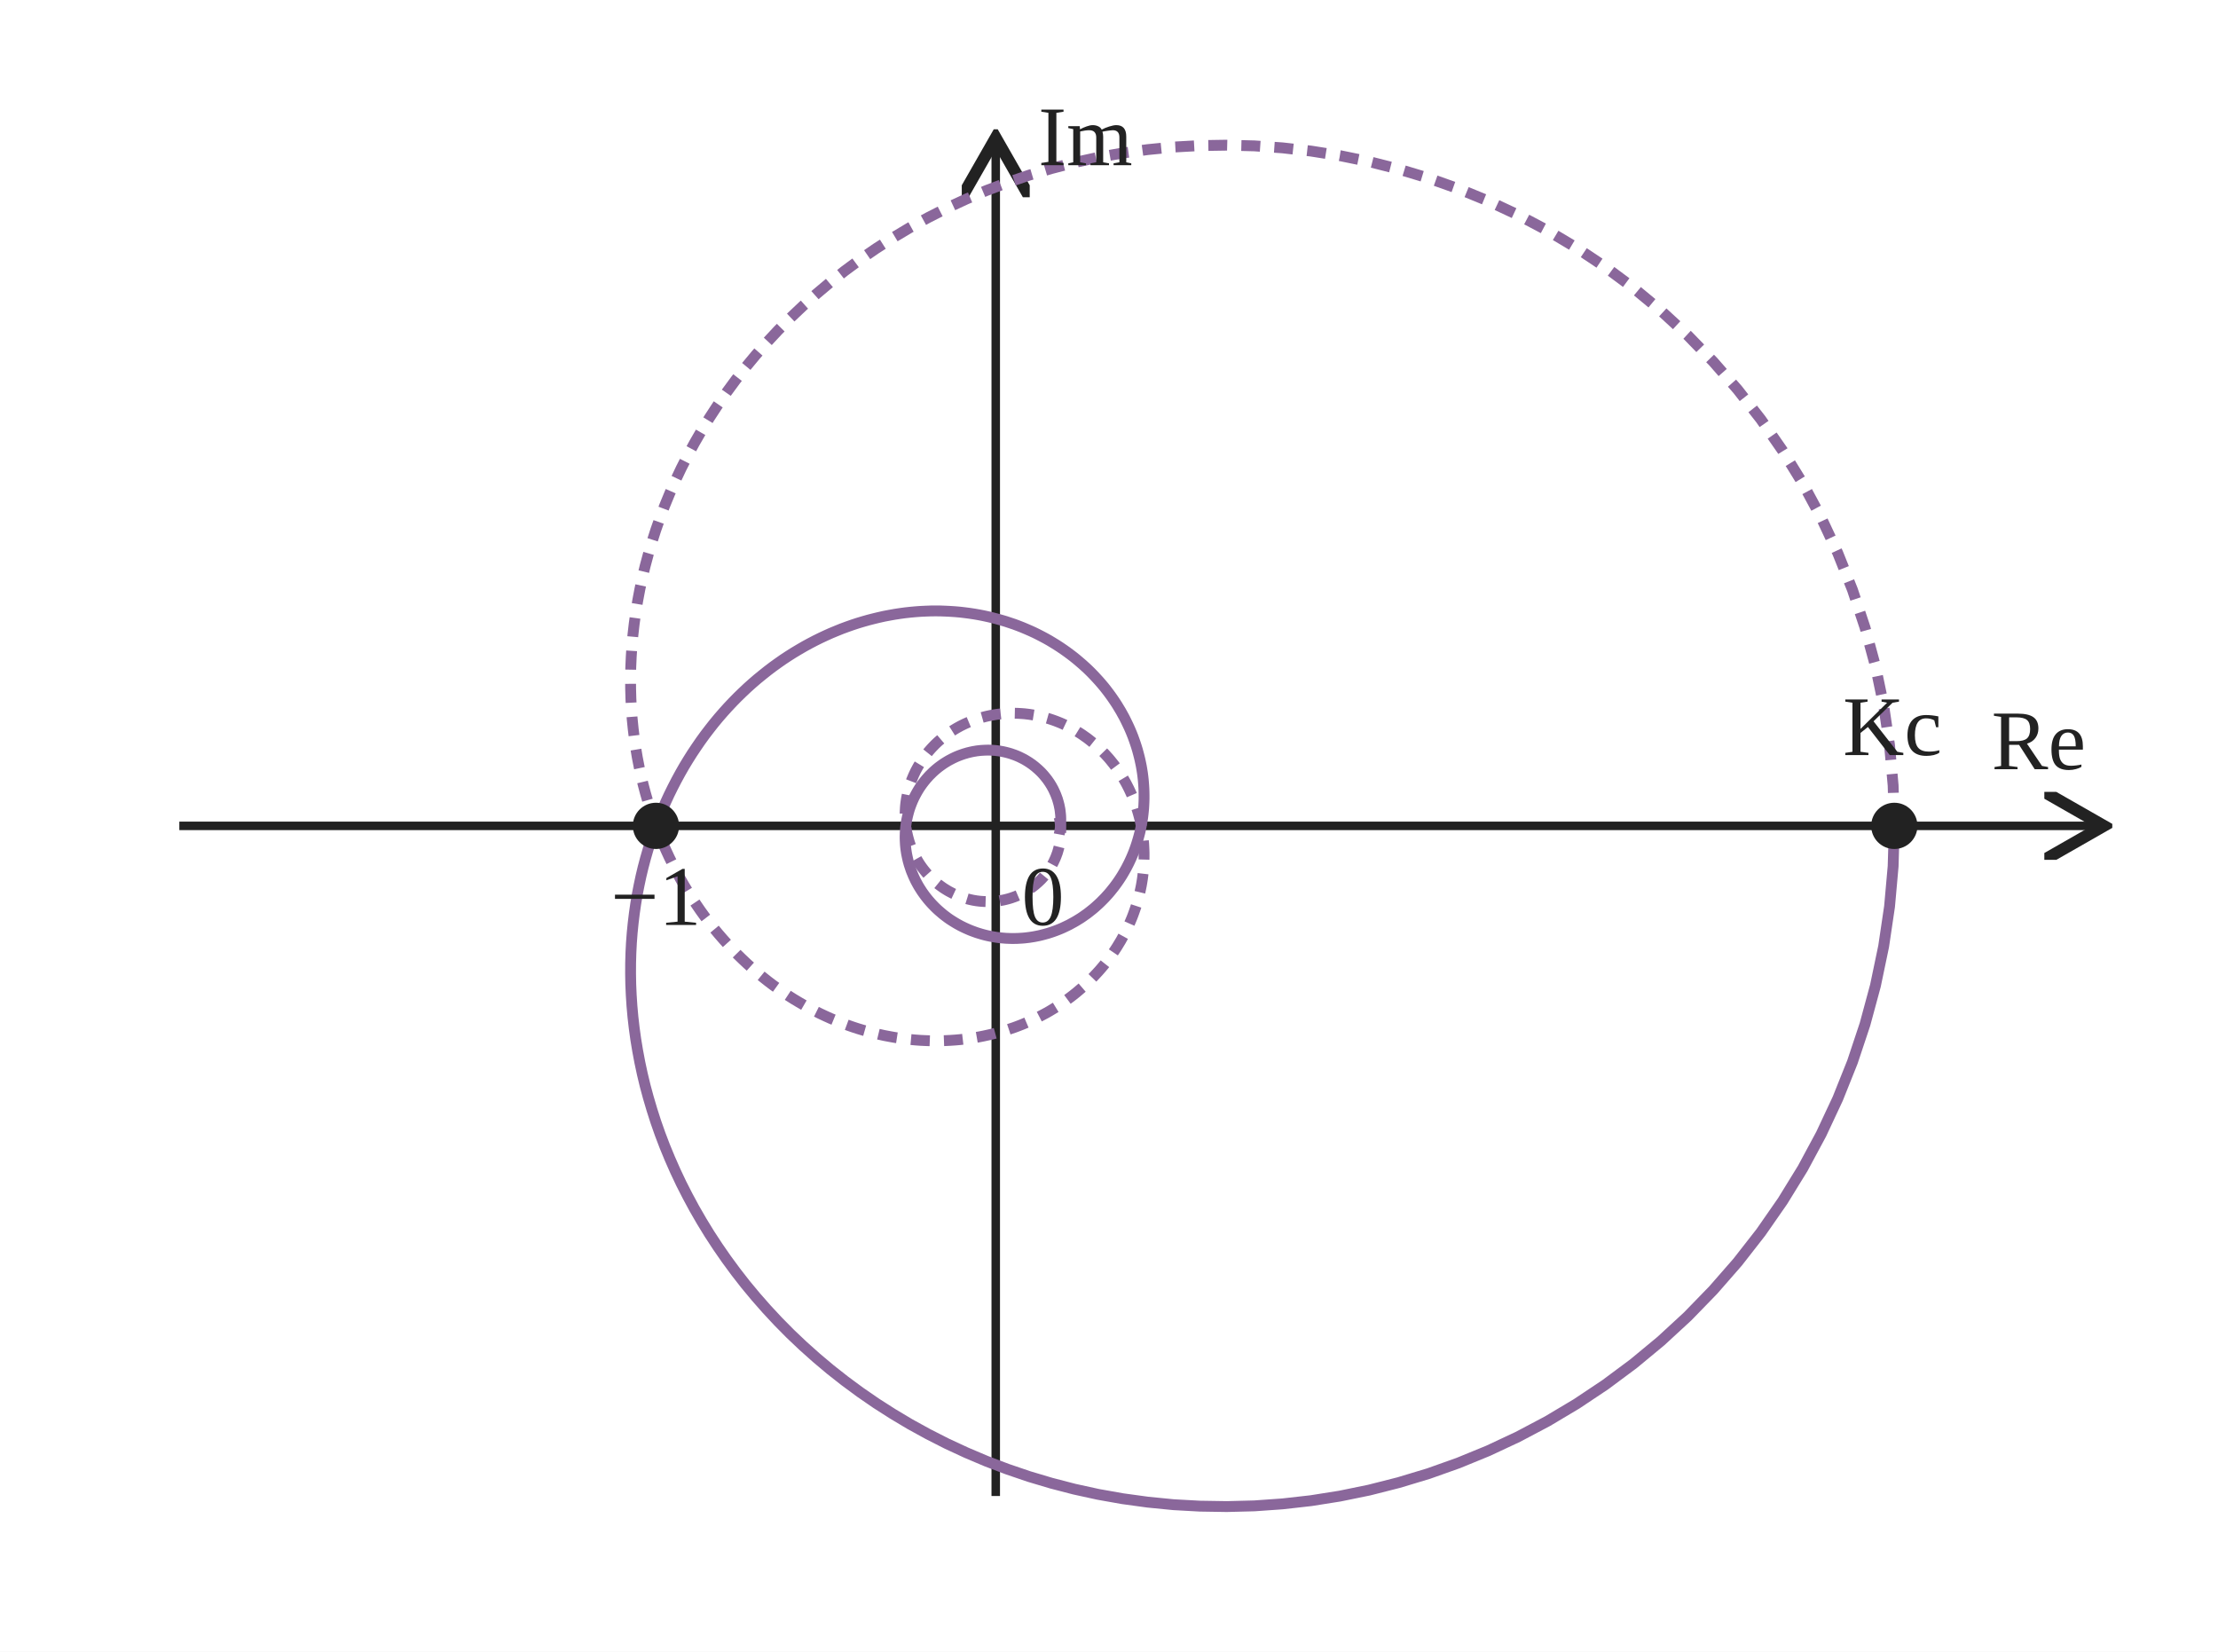
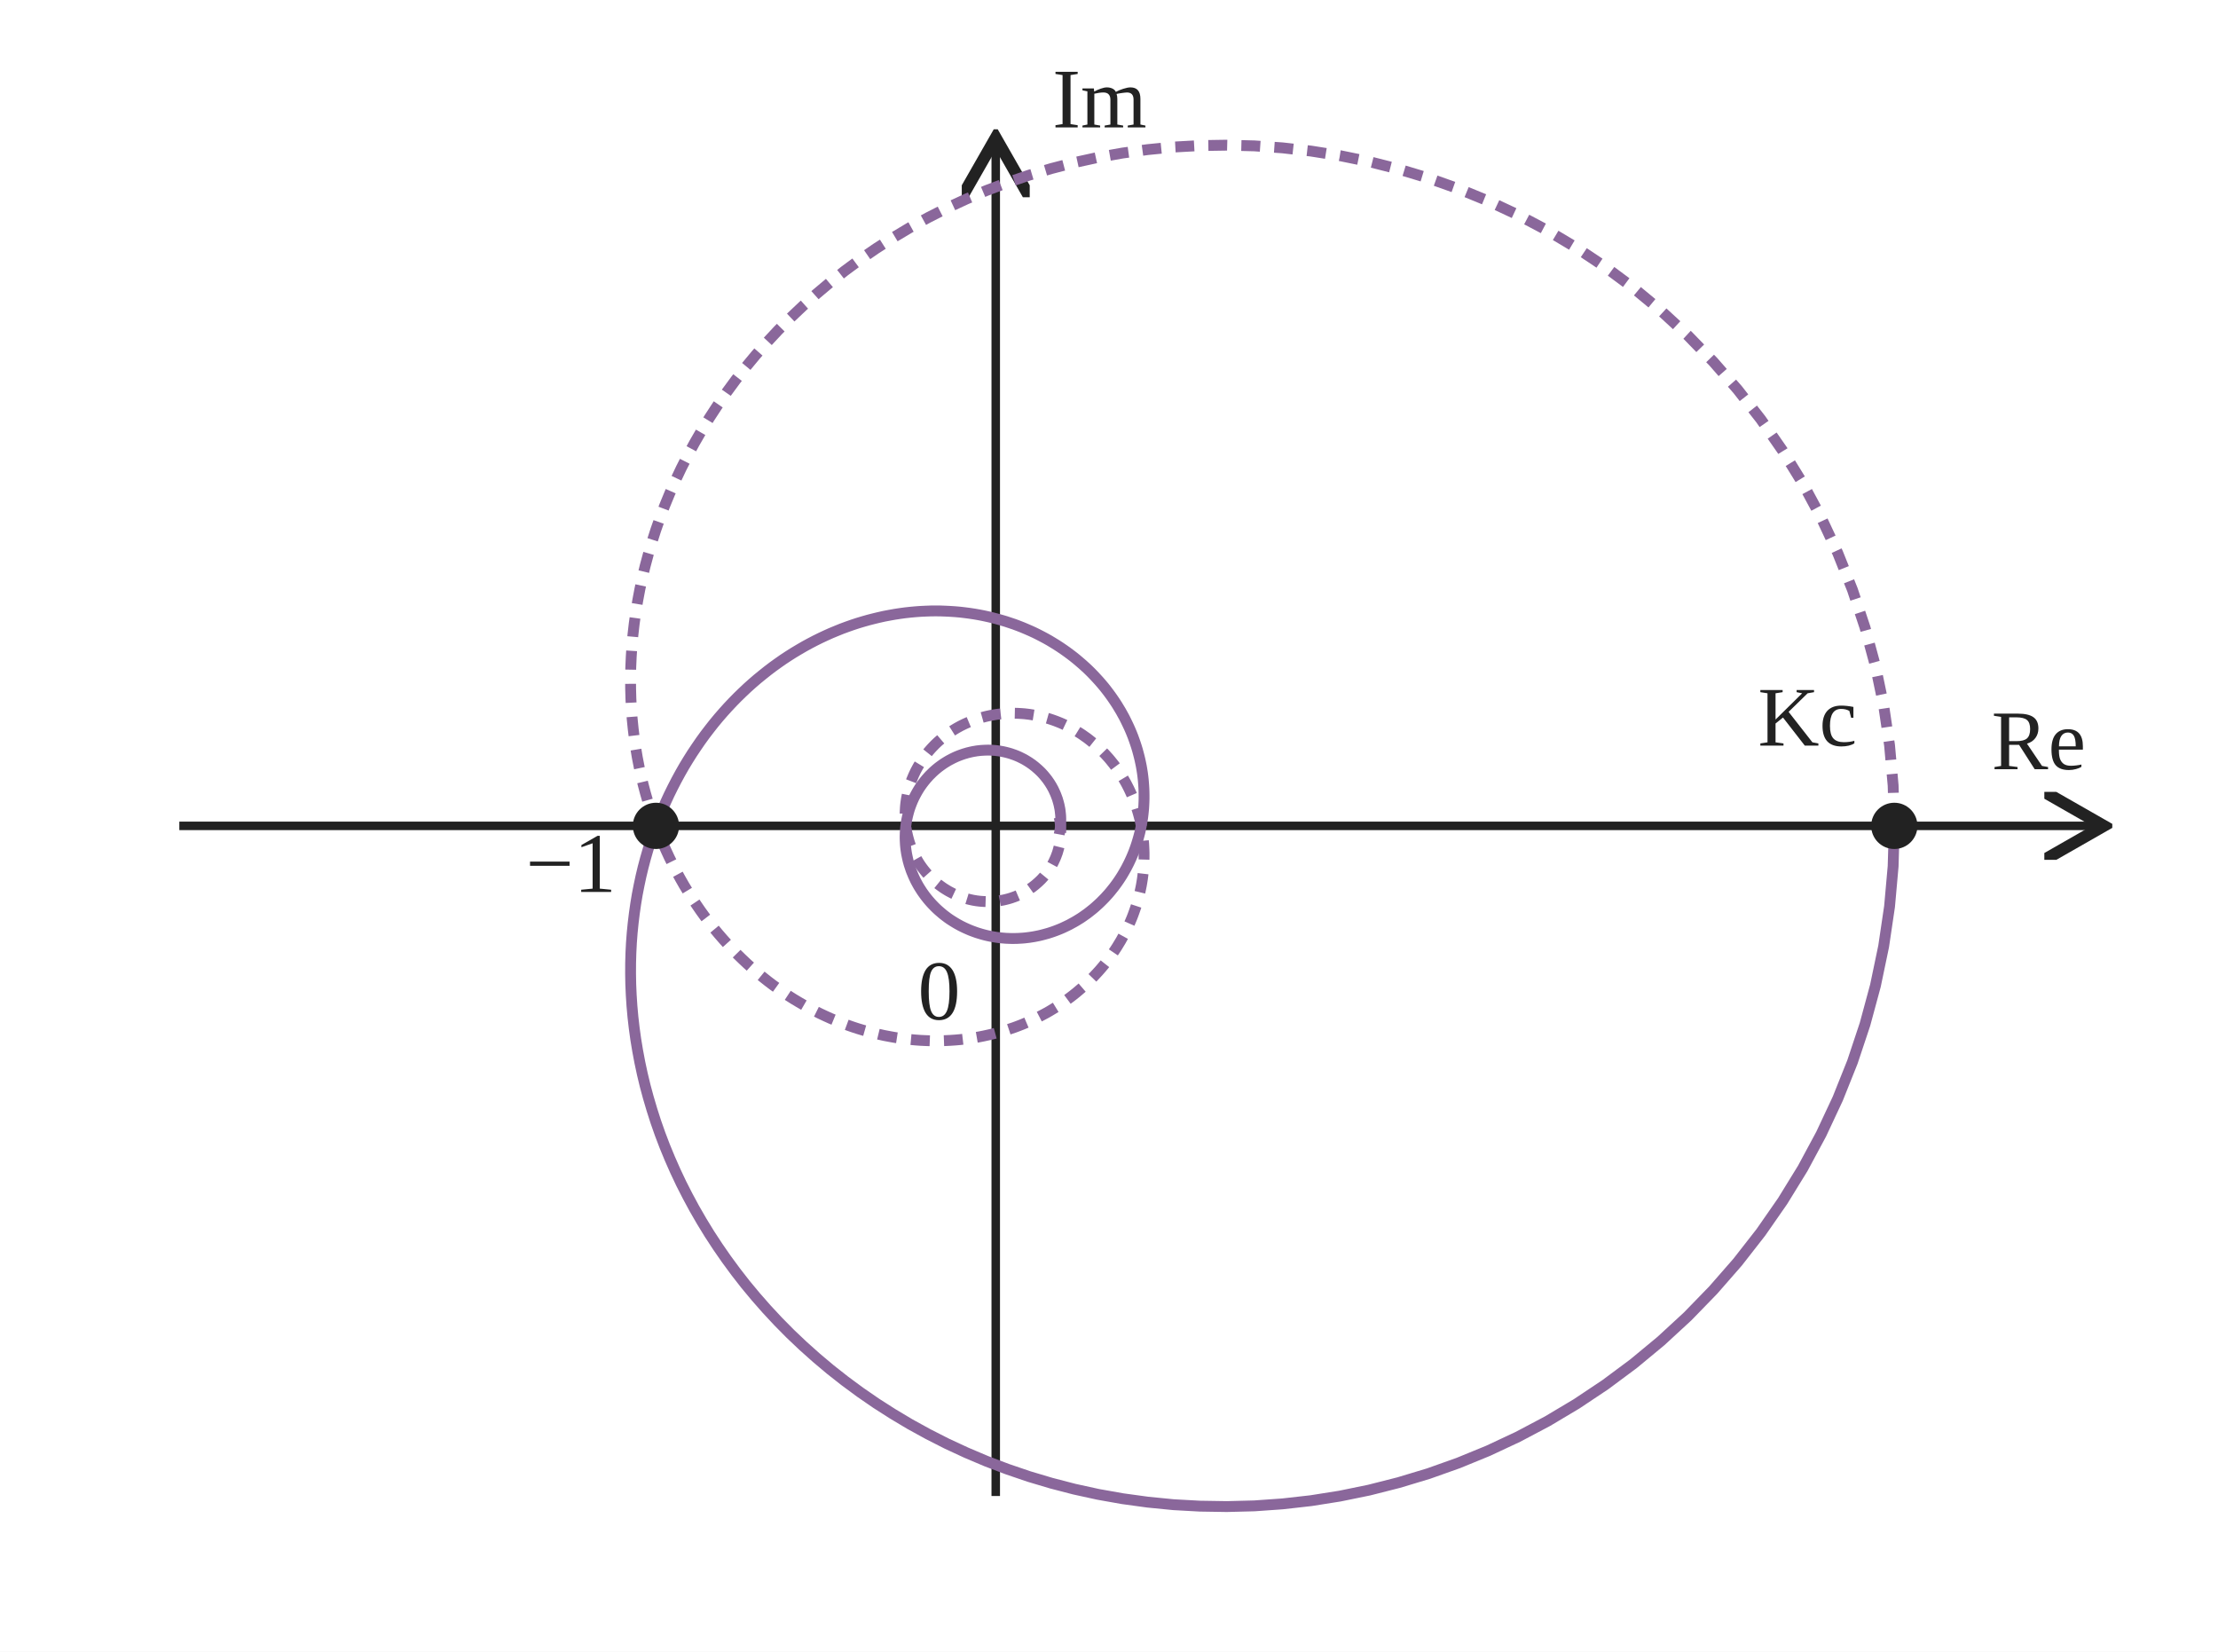
<svg xmlns="http://www.w3.org/2000/svg" viewBox="0 0 470 350" role="img">
  <rect width="100%" height="100%" fill="white" />
  <defs>
    <marker id="arrow" markerWidth="8" markerHeight="8" refX="6" refY="4" orient="auto">
      <path d="M0 0L7 4L0 8" fill="none" stroke="#222" stroke-width="1.4" />
    </marker>
  </defs>
  <g stroke="#222" stroke-width="1.8" fill="none">
    <path d="M38 175H444" marker-end="url(#arrow)" />
    <path d="M211 317V31" marker-end="url(#arrow)" />
    <polyline points="401.41,175.00 401.16,183.56 400.40,192.08 399.15,200.53 397.41,208.86 395.20,217.03 392.54,225.02 389.43,232.80 385.91,240.32 382.01,247.57 377.74,254.51 373.13,261.14 368.22,267.43 363.04,273.36 357.62,278.94 351.98,284.14 346.16,288.96 340.19,293.40 334.09,297.47 327.90,301.16 321.64,304.47 315.34,307.42 309.02,310.01 302.69,312.26 296.39,314.16 290.13,315.75 283.93,317.02 277.80,317.99 271.76,318.67 265.81,319.09 259.97,319.24 254.25,319.15 248.66,318.84 243.20,318.30 237.87,317.57 232.69,316.65 227.66,315.55 222.77,314.28 218.04,312.87 213.46,311.31 209.03,309.63 204.76,307.82 200.64,305.91 196.67,303.89 192.85,301.79 189.18,299.60 185.66,297.35 182.28,295.02 179.04,292.63 175.95,290.20 172.99,287.71 170.17,285.19 167.47,282.63 164.91,280.04 162.47,277.42 160.16,274.79 157.96,272.14 155.89,269.48 153.92,266.80 152.07,264.13 150.32,261.45 148.68,258.77 147.14,256.10 145.70,253.43 144.35,250.78 143.10,248.13 141.94,245.50 140.86,242.88 139.87,240.28 138.96,237.69 138.14,235.13 137.39,232.59 136.71,230.07 136.11,227.57 135.58,225.10 135.12,222.65 134.72,220.23 134.39,217.84 134.12,215.48 133.91,213.15 133.76,210.84 133.66,208.57 133.62,206.32 133.63,204.11 133.69,201.93 133.80,199.78 133.96,197.67 134.17,195.58 134.42,193.53 134.71,191.51 135.04,189.53 135.42,187.58 135.83,185.66 136.28,183.78 136.77,181.93 137.29,180.12 137.84,178.34 138.43,176.59 139.04,174.88 139.69,173.20 140.37,171.56 141.07,169.95 141.80,168.37 142.56,166.83 143.34,165.32 144.14,163.85 144.96,162.41 145.81,161.01 146.68,159.63 147.57,158.30 148.47,156.99 149.39,155.72 150.34,154.48 151.29,153.27 152.26,152.10 153.25,150.96 154.25,149.85 155.26,148.78 156.29,147.73 157.33,146.72 158.37,145.74 159.43,144.79 160.50,143.87 161.58,142.99 162.66,142.13 163.75,141.30 164.85,140.51 165.95,139.74 167.06,139.01 168.18,138.30 169.30,137.63 170.42,136.98 171.55,136.36 172.68,135.77 173.81,135.21 174.94,134.68 176.07,134.17 177.21,133.70 178.34,133.24 179.48,132.82 180.61,132.42 181.74,132.05 182.87,131.71 184.00,131.39 185.13,131.10 186.25,130.83 187.37,130.58 188.48,130.37 189.59,130.17 190.70,130.00 191.80,129.85 192.89,129.73 193.98,129.63 195.06,129.55 196.14,129.50 197.21,129.46 198.27,129.45 199.32,129.46 200.37,129.50 201.40,129.55 202.43,129.62 203.45,129.71 204.47,129.83 205.47,129.96 206.46,130.11 207.44,130.28 208.41,130.47 209.37,130.68 210.32,130.90 211.26,131.15 212.19,131.41 213.11,131.68 214.01,131.98 214.91,132.28 215.79,132.61 216.66,132.95 217.51,133.31 218.36,133.68 219.19,134.06 220.00,134.46 220.81,134.88 221.60,135.30 222.38,135.74 223.14,136.20 223.89,136.66 224.63,137.14 225.35,137.63 226.06,138.13 226.75,138.64 227.43,139.16 228.09,139.69 228.74,140.24 229.38,140.79 230.00,141.35 230.61,141.92 231.20,142.50 231.77,143.09 232.33,143.69 232.88,144.29 233.41,144.90 233.93,145.52 234.43,146.15 234.91,146.78 235.38,147.42 235.83,148.06 236.27,148.71 236.70,149.37 237.10,150.03 237.50,150.69 237.87,151.36 238.24,152.03 238.58,152.71 238.91,153.39 239.23,154.07 239.53,154.75 239.82,155.44 240.09,156.13 240.34,156.82 240.58,157.51 240.81,158.21 241.02,158.90 241.21,159.60 241.39,160.29 241.56,160.99 241.71,161.69 241.85,162.38 241.97,163.08 242.08,163.77 242.17,164.46 242.25,165.15 242.31,165.84 242.36,166.53 242.40,167.21 242.42,167.89 242.43,168.57 242.43,169.25 242.41,169.92 242.38,170.59 242.34,171.26 242.28,171.92 242.21,172.58 242.13,173.23 242.03,173.88 241.92,174.52 241.80,175.16 241.67,175.79 241.53,176.42 241.37,177.04 241.20,177.66 241.02,178.27 240.83,178.87 240.63,179.47 240.42,180.06 240.20,180.64 239.96,181.22 239.72,181.78 239.46,182.35 239.20,182.90 238.92,183.45 238.64,183.99 238.34,184.52 238.04,185.04 237.73,185.56 237.41,186.06 237.08,186.56 236.74,187.05 236.39,187.53 236.04,188.00 235.67,188.46 235.30,188.92 234.93,189.36 234.54,189.79 234.15,190.22 233.75,190.63 233.34,191.04 232.93,191.44 232.51,191.82 232.09,192.20 231.66,192.57 231.22,192.92 230.78,193.27 230.34,193.61 229.88,193.93 229.43,194.25 228.97,194.56 228.50,194.85 228.03,195.14 227.56,195.41 227.08,195.67 226.61,195.93 226.12,196.17 225.64,196.40 225.15,196.63 224.66,196.84 224.16,197.04 223.67,197.23 223.17,197.41 222.67,197.58 222.17,197.74 221.67,197.88 221.16,198.02 220.66,198.15 220.15,198.27 219.65,198.37 219.14,198.47 218.64,198.55 218.13,198.63 217.63,198.69 217.12,198.75 216.62,198.79 216.12,198.82 215.61,198.85 215.11,198.86 214.61,198.87 214.12,198.86 213.62,198.84 213.13,198.82 212.64,198.78 212.15,198.74 211.66,198.68 211.18,198.62 210.70,198.54 210.22,198.46 209.75,198.37 209.28,198.27 208.81,198.16 208.35,198.04 207.89,197.91 207.43,197.77 206.98,197.63 206.53,197.47 206.09,197.31 205.65,197.14 205.22,196.96 204.79,196.77 204.37,196.58 203.96,196.38 203.54,196.17 203.14,195.95 202.74,195.73 202.34,195.49 201.95,195.25 201.57,195.01 201.19,194.76 200.82,194.50 200.46,194.23 200.10,193.96 199.75,193.68 199.41,193.39 199.07,193.10 198.74,192.81 198.41,192.50 198.10,192.20 197.79,191.88 197.49,191.57 197.19,191.24 196.90,190.91 196.62,190.58 196.35,190.24 196.08,189.90 195.83,189.56 195.58,189.21 195.33,188.85 195.10,188.49 194.87,188.13 194.65,187.77 194.44,187.40 194.24,187.03 194.04,186.66 193.86,186.28 193.68,185.90 193.51,185.52 193.35,185.13 193.19,184.75 193.04,184.36 192.91,183.97 192.78,183.58 192.65,183.19 192.54,182.79 192.43,182.40 192.34,182.00 192.25,181.60 192.17,181.21 192.09,180.81 192.03,180.41 191.97,180.01 191.92,179.61 191.88,179.21 191.85,178.82 191.83,178.42 191.81,178.02 191.80,177.63 191.80,177.23 191.81,176.84 191.82,176.44 191.85,176.05 191.88,175.66 191.91,175.27 191.96,174.89 192.01,174.50 192.07,174.12 192.14,173.74 192.22,173.36 192.30,172.99 192.39,172.62 192.49,172.25 192.59,171.88 192.70,171.52 192.82,171.16 192.95,170.80 193.08,170.45 193.22,170.10 193.36,169.75 193.52,169.41 193.67,169.07 193.84,168.74 194.01,168.41 194.19,168.08 194.37,167.76 194.56,167.44 194.75,167.13 194.95,166.82 195.16,166.52 195.37,166.22 195.59,165.93 195.81,165.64 196.04,165.36 196.27,165.08 196.51,164.81 196.75,164.54 196.99,164.28 197.25,164.03 197.50,163.78 197.76,163.53 198.03,163.29 198.29,163.06 198.57,162.83 198.84,162.61 199.12,162.40 199.41,162.19 199.69,161.99 199.98,161.79 200.28,161.60 200.57,161.42 200.87,161.24 201.17,161.07 201.48,160.91 201.78,160.75 202.09,160.60 202.41,160.45 202.72,160.31 203.04,160.18 203.35,160.06 203.67,159.94 203.99,159.83 204.32,159.72 204.64,159.63 204.96,159.53 205.29,159.45 205.62,159.37 205.94,159.30 206.27,159.23 206.60,159.18 206.93,159.12 207.26,159.08 207.59,159.04 207.92,159.01 208.25,158.99 208.58,158.97 208.90,158.96 209.23,158.95 209.56,158.95 209.89,158.96 210.21,158.97 210.54,159.00 210.86,159.02 211.18,159.06 211.50,159.10 211.82,159.14 212.14,159.20 212.45,159.25 212.77,159.32 213.08,159.39 213.39,159.47 213.70,159.55 214.00,159.64 214.30,159.73 214.60,159.84 214.90,159.94 215.19,160.05 215.49,160.17 215.77,160.29 216.06,160.42 216.34,160.56 216.62,160.70 216.90,160.84 217.17,160.99 217.44,161.15 217.70,161.31 217.96,161.47 218.22,161.64 218.47,161.82 218.72,161.99 218.96,162.18 219.21,162.37 219.44,162.56 219.67,162.76 219.90,162.96 220.12,163.16 220.34,163.37 220.56,163.58 220.77,163.80 220.97,164.02 221.17,164.24 221.36,164.47 221.55,164.70 221.74,164.94 221.92,165.17 222.09,165.41 222.26,165.66 222.43,165.90 222.58,166.15 222.74,166.40 222.89,166.66 223.03,166.92 223.17,167.17 223.30,167.44 223.42,167.70 223.54,167.96 223.66,168.23 223.77,168.50 223.87,168.77 223.97,169.04 224.07,169.31 224.15,169.59 224.23,169.86 224.31,170.14 224.38,170.42 224.45,170.70 224.50,170.98 224.56,171.25 224.61,171.53 224.65,171.82 224.68,172.10 224.71,172.38 224.74,172.66 224.76,172.94 224.77,173.22 224.78,173.50 224.78,173.78 224.78,174.06 224.77,174.34 224.76,174.62 224.74,174.89 224.71,175.17 224.68,175.44 224.64,175.72 224.60,175.99 224.56,176.26 224.50,176.53 224.45,176.80" stroke="#8a679b" stroke-width="2.3" />
    <polyline points="401.41,175.00 401.16,166.44 400.40,157.92 399.15,149.47 397.41,141.14 395.20,132.97 392.54,124.98 389.43,117.20 385.91,109.68 382.01,102.43 377.74,95.49 373.13,88.86 368.22,82.57 363.04,76.64 357.62,71.06 351.98,65.86 346.16,61.04 340.19,56.60 334.09,52.53 327.90,48.84 321.64,45.53 315.34,42.58 309.02,39.99 302.69,37.74 296.39,35.84 290.13,34.25 283.93,32.98 277.80,32.01 271.76,31.33 265.81,30.91 259.97,30.76 254.25,30.85 248.66,31.16 243.20,31.70 237.87,32.43 232.69,33.35 227.66,34.45 222.77,35.72 218.04,37.13 213.46,38.69 209.03,40.37 204.76,42.18 200.64,44.09 196.67,46.11 192.85,48.21 189.18,50.40 185.66,52.65 182.28,54.98 179.04,57.37 175.95,59.80 172.99,62.29 170.17,64.81 167.47,67.37 164.91,69.96 162.47,72.58 160.16,75.21 157.96,77.86 155.89,80.52 153.92,83.20 152.07,85.87 150.32,88.55 148.68,91.23 147.14,93.90 145.70,96.57 144.35,99.22 143.10,101.87 141.94,104.50 140.86,107.12 139.87,109.72 138.96,112.31 138.14,114.87 137.39,117.41 136.71,119.93 136.11,122.43 135.58,124.90 135.12,127.35 134.72,129.77 134.39,132.16 134.12,134.52 133.91,136.85 133.76,139.16 133.66,141.43 133.62,143.68 133.63,145.89 133.69,148.07 133.80,150.22 133.96,152.33 134.17,154.42 134.42,156.47 134.71,158.49 135.04,160.47 135.42,162.42 135.83,164.34 136.28,166.22 136.77,168.07 137.29,169.88 137.84,171.66 138.43,173.41 139.04,175.12 139.69,176.80 140.37,178.44 141.07,180.05 141.80,181.63 142.56,183.17 143.34,184.68 144.14,186.15 144.96,187.59 145.81,188.99 146.68,190.37 147.57,191.70 148.47,193.01 149.39,194.28 150.34,195.52 151.29,196.73 152.26,197.90 153.25,199.04 154.25,200.15 155.26,201.22 156.29,202.27 157.33,203.28 158.37,204.26 159.43,205.21 160.50,206.13 161.58,207.01 162.66,207.87 163.75,208.70 164.85,209.49 165.95,210.26 167.06,210.99 168.18,211.70 169.30,212.37 170.42,213.02 171.55,213.64 172.68,214.23 173.81,214.79 174.94,215.32 176.07,215.83 177.21,216.30 178.34,216.76 179.48,217.18 180.61,217.58 181.74,217.95 182.87,218.29 184.00,218.61 185.13,218.90 186.25,219.17 187.37,219.42 188.48,219.63 189.59,219.83 190.70,220.00 191.80,220.15 192.89,220.27 193.98,220.37 195.06,220.45 196.14,220.50 197.21,220.54 198.27,220.55 199.32,220.54 200.37,220.50 201.40,220.45 202.43,220.38 203.45,220.29 204.47,220.17 205.47,220.04 206.46,219.89 207.44,219.72 208.41,219.53 209.37,219.32 210.32,219.10 211.26,218.85 212.19,218.59 213.11,218.32 214.01,218.02 214.91,217.72 215.79,217.39 216.66,217.05 217.51,216.69 218.36,216.32 219.19,215.94 220.00,215.54 220.81,215.12 221.60,214.70 222.38,214.26 223.14,213.80 223.89,213.34 224.63,212.86 225.35,212.37 226.06,211.87 226.75,211.36 227.43,210.84 228.09,210.31 228.74,209.76 229.38,209.21 230.00,208.65 230.61,208.08 231.20,207.50 231.77,206.91 232.33,206.31 232.88,205.71 233.41,205.10 233.93,204.48 234.43,203.85 234.91,203.22 235.38,202.58 235.83,201.94 236.27,201.29 236.70,200.63 237.10,199.97 237.50,199.31 237.87,198.64 238.24,197.97 238.58,197.29 238.91,196.61 239.23,195.93 239.53,195.25 239.82,194.56 240.09,193.87 240.34,193.18 240.58,192.49 240.81,191.79 241.02,191.10 241.21,190.40 241.39,189.71 241.56,189.01 241.71,188.31 241.85,187.62 241.97,186.92 242.08,186.23 242.17,185.54 242.25,184.85 242.31,184.16 242.36,183.47 242.40,182.79 242.42,182.11 242.43,181.43 242.43,180.75 242.41,180.08 242.38,179.41 242.34,178.74 242.28,178.08 242.21,177.42 242.13,176.77 242.03,176.12 241.92,175.48 241.80,174.84 241.67,174.21 241.53,173.58 241.37,172.96 241.20,172.34 241.02,171.73 240.83,171.13 240.63,170.53 240.42,169.94 240.20,169.36 239.96,168.78 239.72,168.22 239.46,167.65 239.20,167.10 238.92,166.55 238.64,166.01 238.34,165.48 238.04,164.96 237.73,164.44 237.41,163.94 237.08,163.44 236.74,162.95 236.39,162.47 236.04,162.00 235.67,161.54 235.30,161.08 234.93,160.64 234.54,160.21 234.15,159.78 233.75,159.37 233.34,158.96 232.93,158.56 232.51,158.18 232.09,157.80 231.66,157.43 231.22,157.08 230.78,156.73 230.34,156.39 229.88,156.07 229.43,155.75 228.97,155.44 228.50,155.15 228.03,154.86 227.56,154.59 227.08,154.33 226.61,154.07 226.12,153.83 225.64,153.60 225.15,153.37 224.66,153.16 224.16,152.96 223.67,152.77 223.17,152.59 222.67,152.42 222.17,152.26 221.67,152.12 221.16,151.98 220.66,151.85 220.15,151.73 219.65,151.63 219.14,151.53 218.64,151.45 218.13,151.37 217.63,151.31 217.12,151.25 216.62,151.21 216.12,151.18 215.61,151.15 215.11,151.14 214.61,151.13 214.12,151.14 213.62,151.16 213.13,151.18 212.64,151.22 212.15,151.26 211.66,151.32 211.18,151.38 210.70,151.46 210.22,151.54 209.75,151.63 209.28,151.73 208.81,151.84 208.35,151.96 207.89,152.09 207.43,152.23 206.98,152.37 206.53,152.53 206.09,152.69 205.65,152.86 205.22,153.04 204.79,153.23 204.37,153.42 203.96,153.62 203.54,153.83 203.14,154.05 202.74,154.27 202.34,154.51 201.95,154.75 201.57,154.99 201.19,155.24 200.82,155.50 200.46,155.77 200.10,156.04 199.75,156.32 199.41,156.61 199.07,156.90 198.74,157.19 198.41,157.50 198.10,157.80 197.79,158.12 197.49,158.43 197.19,158.76 196.90,159.09 196.62,159.42 196.35,159.76 196.08,160.10 195.83,160.44 195.58,160.79 195.33,161.15 195.10,161.51 194.87,161.87 194.65,162.23 194.44,162.60 194.24,162.97 194.04,163.34 193.86,163.72 193.68,164.10 193.51,164.48 193.35,164.87 193.19,165.25 193.04,165.64 192.91,166.03 192.78,166.42 192.65,166.81 192.54,167.21 192.43,167.60 192.34,168.00 192.25,168.40 192.17,168.79 192.09,169.19 192.03,169.59 191.97,169.99 191.92,170.39 191.88,170.79 191.85,171.18 191.83,171.58 191.81,171.98 191.80,172.37 191.80,172.77 191.81,173.16 191.82,173.56 191.85,173.95 191.88,174.34 191.91,174.73 191.96,175.11 192.01,175.50 192.07,175.88 192.14,176.26 192.22,176.64 192.30,177.01 192.39,177.38 192.49,177.75 192.59,178.12 192.70,178.48 192.82,178.84 192.95,179.20 193.08,179.55 193.22,179.90 193.36,180.25 193.52,180.59 193.67,180.93 193.84,181.26 194.01,181.59 194.19,181.92 194.37,182.24 194.56,182.56 194.75,182.87 194.95,183.18 195.16,183.48 195.37,183.78 195.59,184.07 195.81,184.36 196.04,184.64 196.27,184.92 196.51,185.19 196.75,185.46 196.99,185.72 197.25,185.97 197.50,186.22 197.76,186.47 198.03,186.71 198.29,186.94 198.57,187.17 198.84,187.39 199.12,187.60 199.41,187.81 199.69,188.01 199.98,188.21 200.28,188.40 200.57,188.58 200.87,188.76 201.17,188.93 201.48,189.09 201.78,189.25 202.09,189.40 202.41,189.55 202.72,189.69 203.04,189.82 203.35,189.94 203.67,190.06 203.99,190.17 204.32,190.28 204.64,190.37 204.96,190.47 205.29,190.55 205.62,190.63 205.94,190.70 206.27,190.77 206.60,190.82 206.93,190.88 207.26,190.92 207.59,190.96 207.92,190.99 208.25,191.01 208.58,191.03 208.90,191.04 209.23,191.05 209.56,191.05 209.89,191.04 210.21,191.03 210.54,191.00 210.86,190.98 211.18,190.94 211.50,190.90 211.82,190.86 212.14,190.80 212.45,190.75 212.77,190.68 213.08,190.61 213.39,190.53 213.70,190.45 214.00,190.36 214.30,190.27 214.60,190.16 214.90,190.06 215.19,189.95 215.49,189.83 215.77,189.71 216.06,189.58 216.34,189.44 216.62,189.30 216.90,189.16 217.17,189.01 217.44,188.85 217.70,188.69 217.96,188.53 218.22,188.36 218.47,188.18 218.72,188.01 218.96,187.82 219.21,187.63 219.44,187.44 219.67,187.24 219.90,187.04 220.12,186.84 220.34,186.63 220.56,186.42 220.77,186.20 220.97,185.98 221.17,185.76 221.36,185.53 221.55,185.30 221.74,185.06 221.92,184.83 222.09,184.59 222.26,184.34 222.43,184.10 222.58,183.85 222.74,183.60 222.89,183.34 223.03,183.08 223.17,182.83 223.30,182.56 223.42,182.30 223.54,182.04 223.66,181.77 223.77,181.50 223.87,181.23 223.97,180.96 224.07,180.69 224.15,180.41 224.23,180.14 224.31,179.86 224.38,179.58 224.45,179.30 224.50,179.02 224.56,178.75 224.61,178.47 224.65,178.18 224.68,177.90 224.71,177.62 224.74,177.34 224.76,177.06 224.77,176.78 224.78,176.50 224.78,176.22 224.78,175.94 224.77,175.66 224.76,175.38 224.74,175.11 224.71,174.83 224.68,174.56 224.64,174.28 224.60,174.01 224.56,173.74 224.50,173.47 224.45,173.20" stroke="#8a679b" stroke-width="2.3" stroke-dasharray="4 3" />
    <circle cx="139" cy="175" r="4" fill="#222" />
    <circle cx="401.41" cy="175" r="4" fill="#222" />
  </g>
  <g fill="#222" text-anchor="middle" font-family="&quot;Times New Roman&quot;, &quot;Liberation Serif&quot;, SimSun, &quot;宋体&quot;, &quot;Noto Serif CJK SC&quot;, serif" font-size="18">
-     <text x="139" y="196">−1</text>
-     <text x="221" y="196">0</text>
-     <text x="401" y="160">Kc</text>
+     <text x="121" y="189">−1</text>
+     <text x="199" y="216">0</text>
+     <text x="383" y="158">Kc</text>
    <text x="432" y="163">Re</text>
-     <text x="230" y="35">Im</text>
+     <text x="233" y="27">Im</text>
  </g>
</svg>
